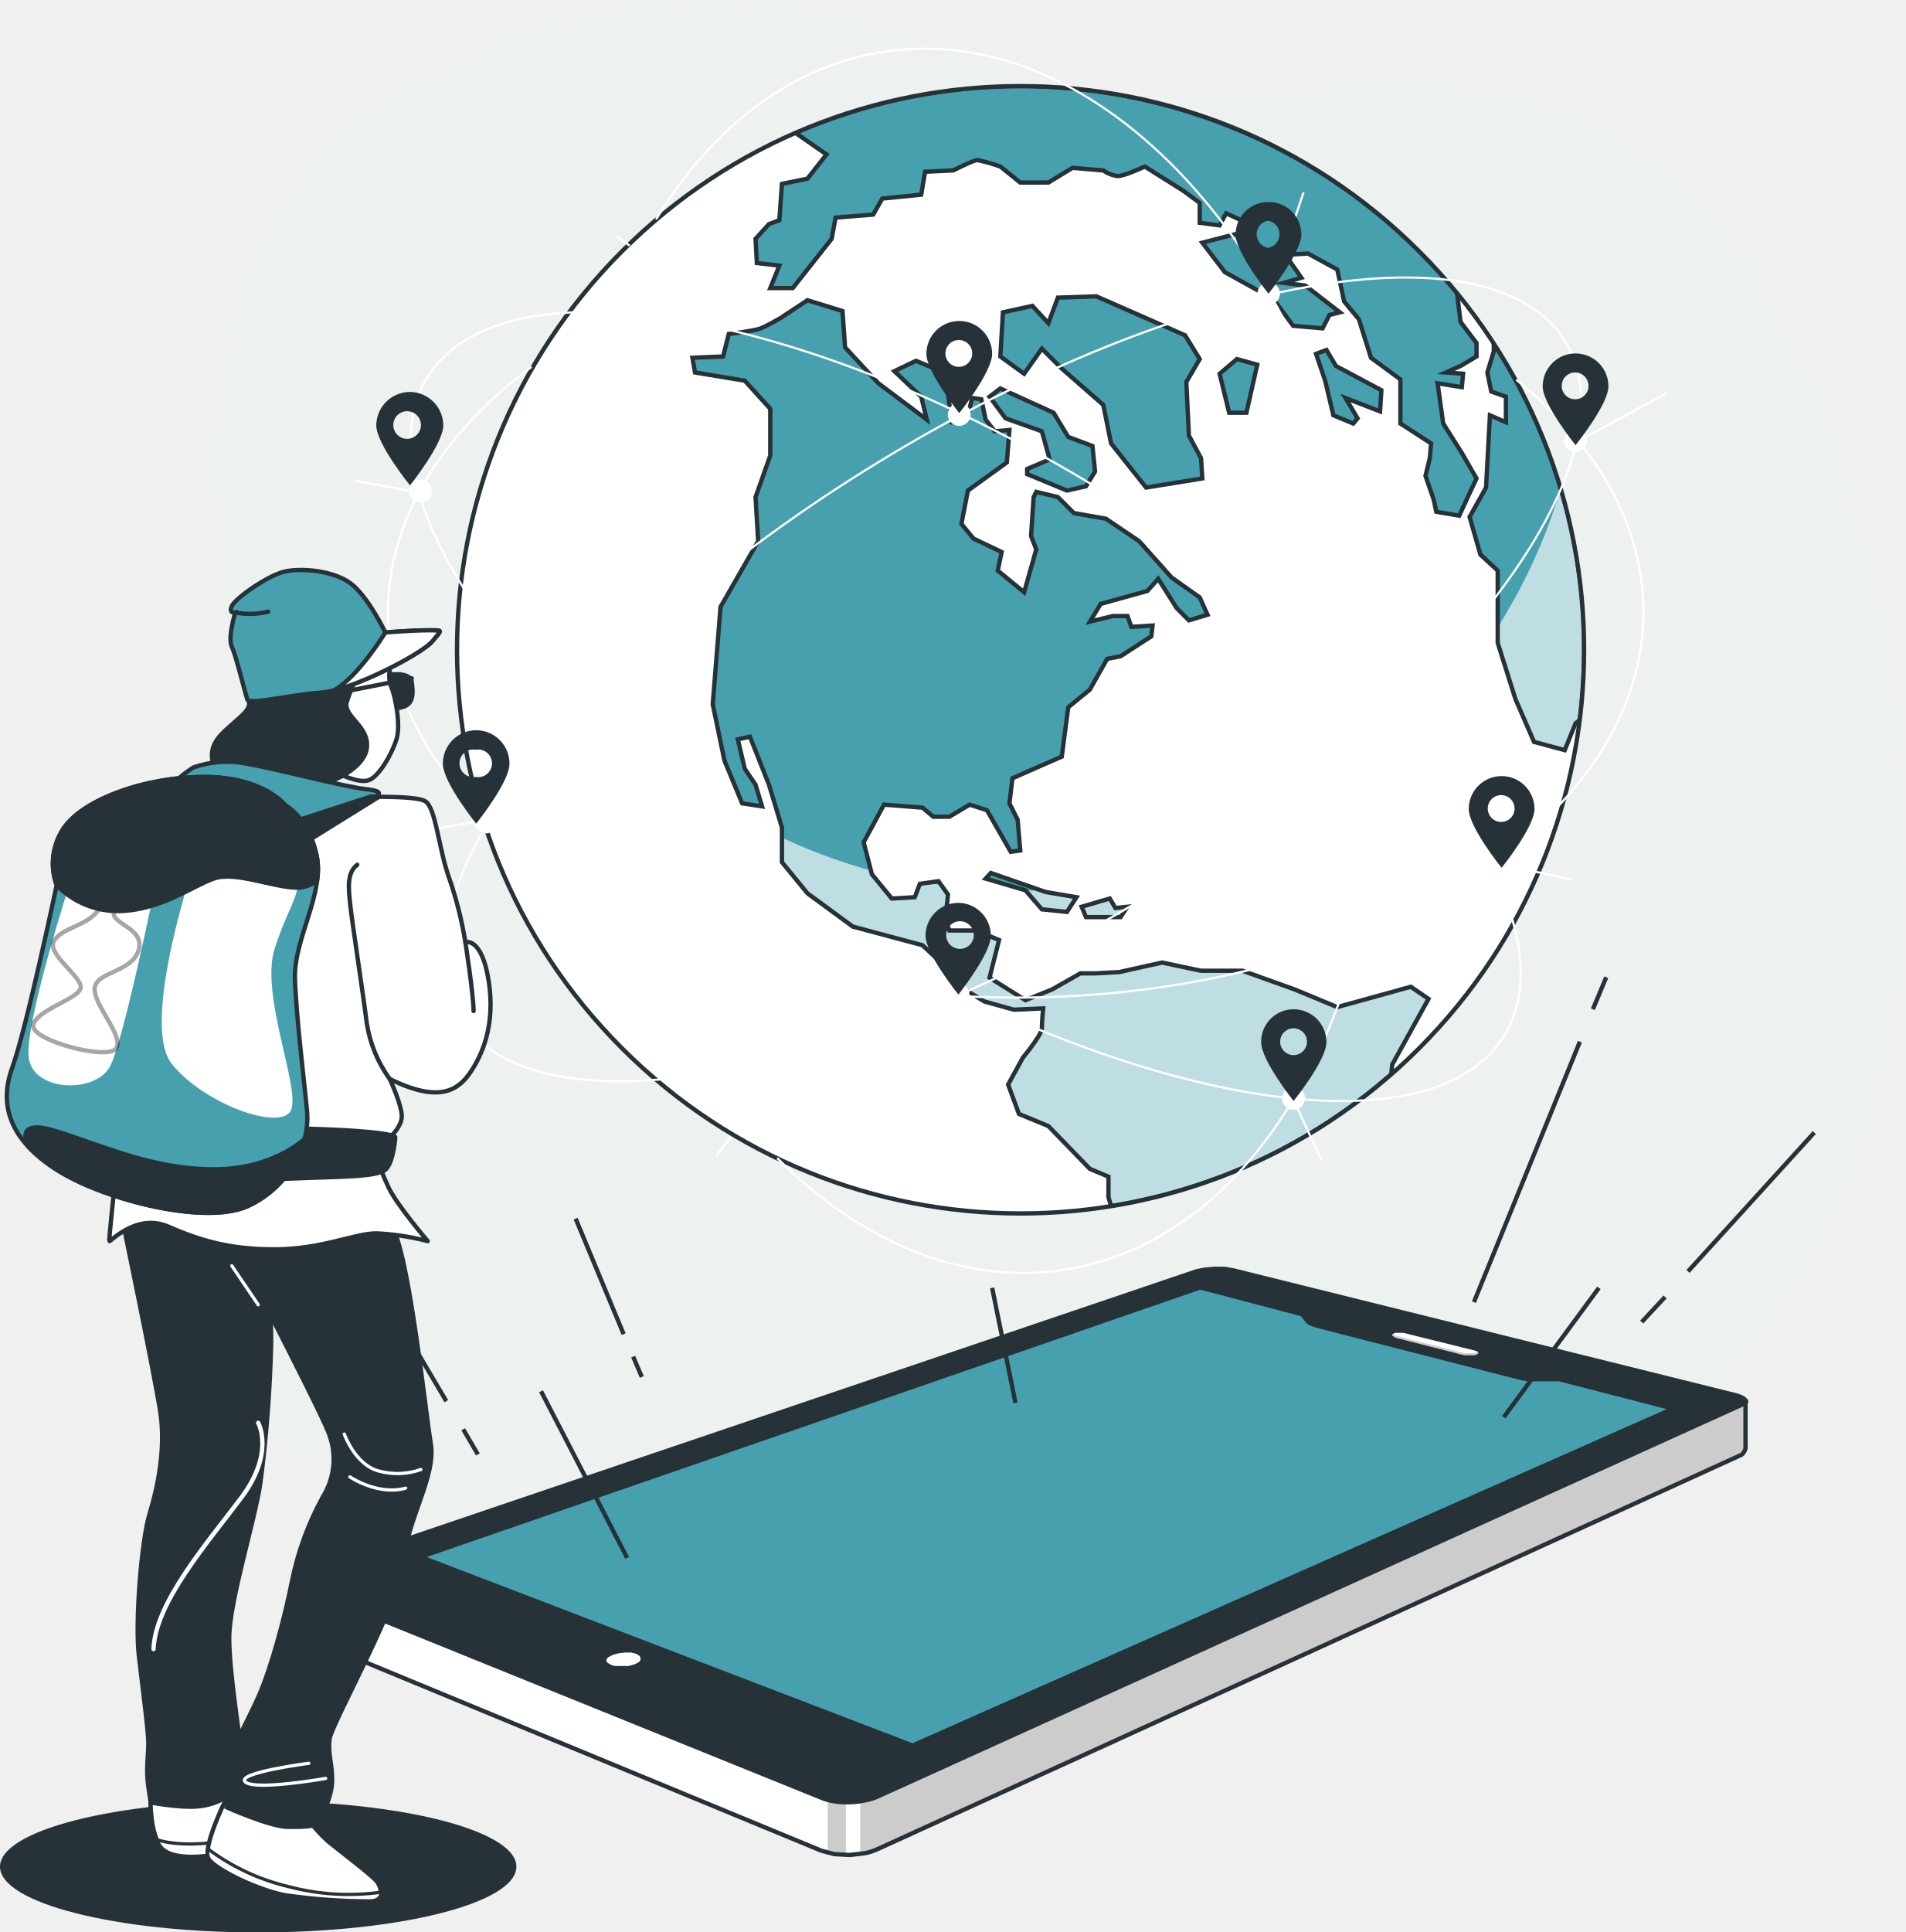
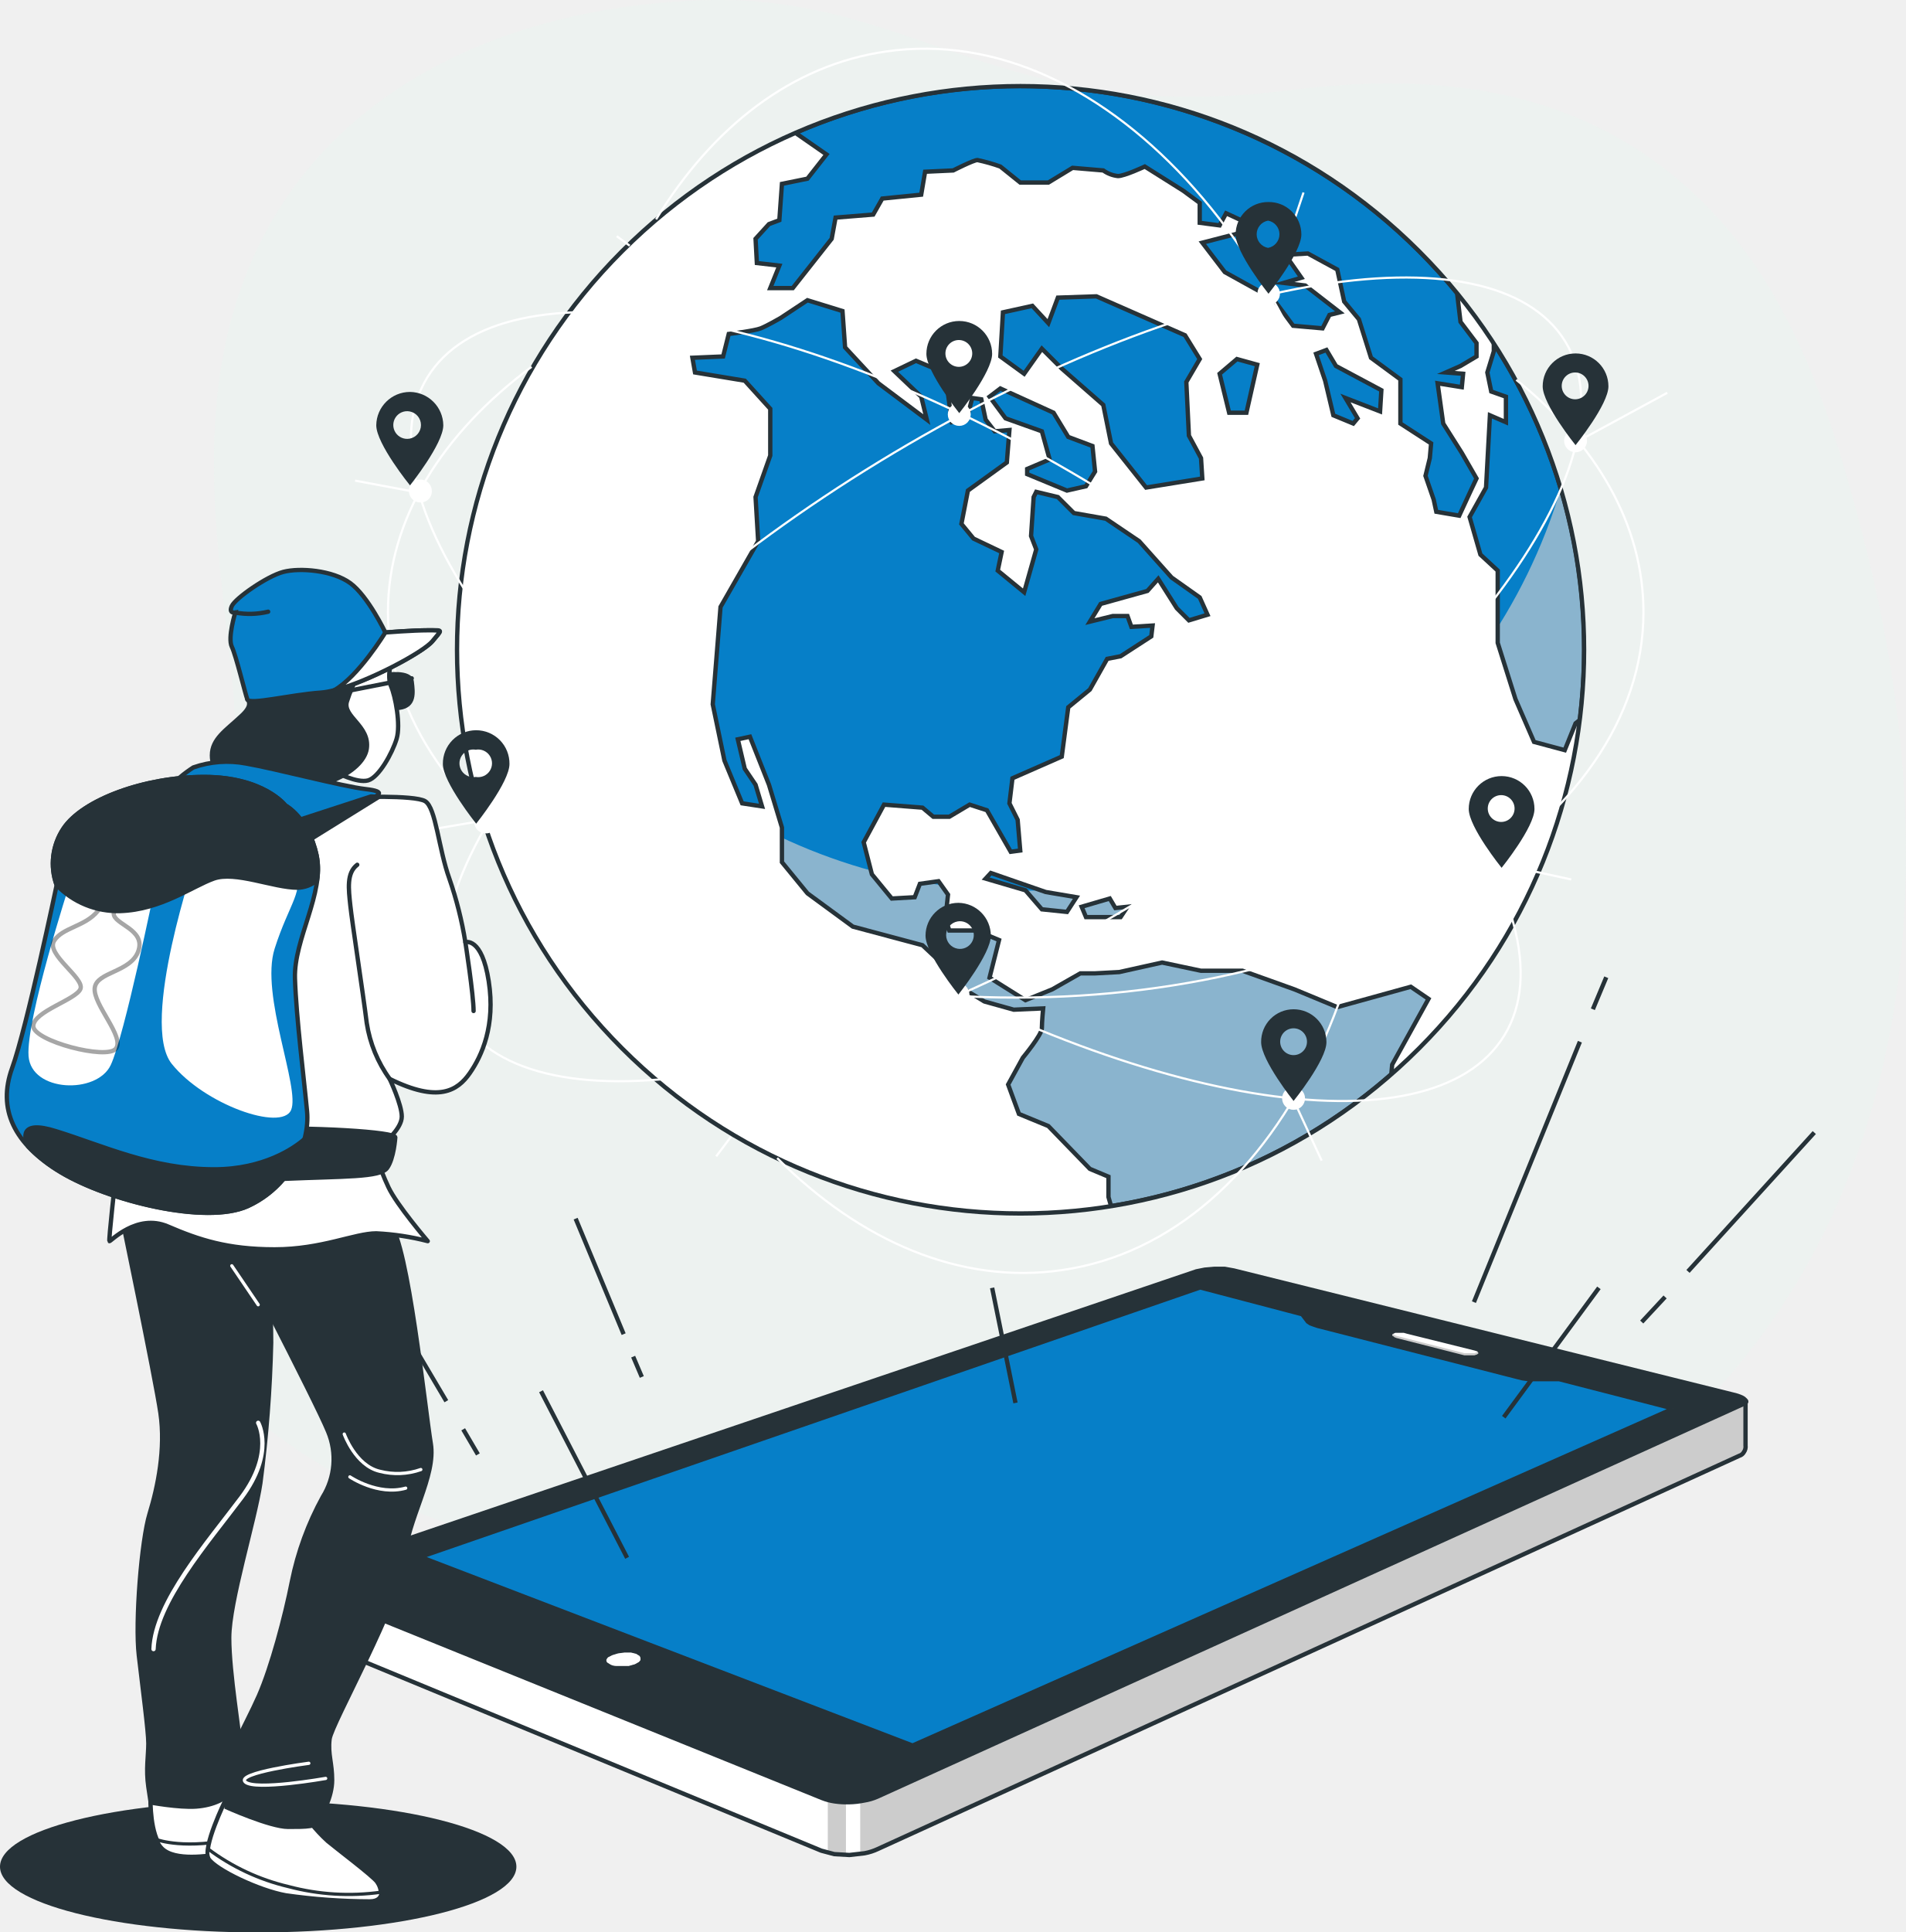
<svg xmlns="http://www.w3.org/2000/svg" viewBox="0 0 440.6 446.6">
  <defs>
-     <style>.cls-1,.cls-12,.cls-15,.cls-17,.cls-18,.cls-3,.cls-7{fill:#fff;}.cls-1,.cls-10,.cls-18,.cls-2,.cls-21,.cls-23,.cls-3{stroke:#263238;}.cls-1,.cls-10,.cls-16,.cls-17,.cls-2{stroke-miterlimit:10;}.cls-13,.cls-2{fill:#46a0ae;}.cls-18,.cls-19,.cls-20,.cls-21,.cls-23,.cls-24,.cls-3{stroke-linecap:round;stroke-linejoin:round;}.cls-4,.cls-5{fill:#edf2f0;}.cls-5{opacity:0.7;}.cls-23,.cls-6{fill:#263238;}.cls-8{clip-path:url(#clip-path);}.cls-9{opacity:0.2;}.cls-10,.cls-16,.cls-19,.cls-20,.cls-21,.cls-24{fill:none;}.cls-11{clip-path:url(#clip-path-2);}.cls-12{opacity:0.86;}.cls-14{clip-path:url(#clip-path-3);}.cls-15{opacity:0.65;}.cls-16,.cls-17,.cls-19,.cls-20{stroke:#fff;}.cls-16,.cls-17{stroke-width:0.5px;}.cls-18,.cls-20{stroke-width:0.75px;}.cls-22{clip-path:url(#clip-path-4);}.cls-24{stroke:#000;opacity:0.35;}</style>
+     <style>.cls-1,.cls-12,.cls-17,.cls-18,.cls-3,.cls-7{fill:#fff;}.cls-1,.cls-10,.cls-18,.cls-2,.cls-21,.cls-23,.cls-3{stroke:#263238;}.cls-1,.cls-10,.cls-16,.cls-17,.cls-2{stroke-miterlimit:10;}.cls-13,.cls-2{fill:#067fc8;}.cls-18,.cls-19,.cls-20,.cls-21,.cls-23,.cls-24,.cls-3{stroke-linecap:round;stroke-linejoin:round;}.cls-4,.cls-5{fill:#edf2f0;}.cls-5{opacity:0.7;}.cls-23,.cls-6{fill:#263238;}.cls-8{clip-path:url(#clip-path);}.cls-9{opacity:0.2;}.cls-10,.cls-16,.cls-19,.cls-20,.cls-21,.cls-24{fill:none;}.cls-11{clip-path:url(#clip-path-2);}.cls-12{opacity:0.86;}.cls-14{clip-path:url(#clip-path-3);}.cls-15{fill:#d1d1d1;opacity:0.65;}.cls-16,.cls-17,.cls-19,.cls-20{stroke:#fff;}.cls-16,.cls-17{stroke-width:0.5px;}.cls-18,.cls-20{stroke-width:0.75px;}.cls-22{clip-path:url(#clip-path-4);}.cls-24{stroke:#000;opacity:0.35;}</style>
    <clipPath id="clip-path" transform="translate(-17.9 -35.4)">
      <path class="cls-1" d="M421.5,369.5v-9.8L299.2,329.9,86.1,401.2v10.2a1.9,1.9,0,0,0,.5,1.4,2.6,2.6,0,0,0,1.4.9l119.8,49.5,3,.8,3.5.2,3.5-.4a12.5,12.5,0,0,0,3.1-1l199.2-90.9a1.7,1.7,0,0,0,1-.8A2.2,2.2,0,0,0,421.5,369.5Z" />
    </clipPath>
    <clipPath id="clip-path-2" transform="translate(-17.9 -35.4)">
      <circle class="cls-1" cx="253.9" cy="185.6" r="130.3" transform="translate(-56.9 233.9) rotate(-45)" />
    </clipPath>
    <clipPath id="clip-path-3" transform="translate(-17.9 -35.4)">
      <path class="cls-2" d="M249.2,125.2l12.3,5.6,3.4,5.6,5.6,2.1.6,5.9-2.1,3.4-4.4,1-9.2-3.8v-1.2l5.2-2.2-1.8-6.5-8.4-3-3.7-5Zm77.9,143-9.9-4.1-12-4.3h-9.6l-9-1.9-9.9,2.2-5.6.3h-3.4l-6.5,3.7-6.2,2.5-8.3-5.2,2.2-8.7-5.3-2.2h-6.2l-.9-2.8.6-5.5-2.2-3.1-4.3.6-1.2,3.1-5.3.3-4.6-5.6-1.9-7.4,4.7-8.7,8.9.7,2.5,2.1h3.7l4.7-2.8,4,1.3,5.5,9.6,2.2-.3-.6-7.1-1.9-3.8.7-5.8,11.4-5,1.5-11.4,5-4.1,4-7.1,3.1-.6,7.1-4.6.3-2.5-4.9.3-.9-2.5h-3.4l-5.3,1.3,2.5-4.1,10.8-3,2.5-2.8L290,176l2.8,2.8,4.3-1.3-1.8-4-6.5-4.6-7.5-8.4-7.7-5.2-7.4-1.3-3.7-3.7-5-1.2-.6,1.2-.6,9,1.2,3.1-2.8,9.9-6.1-5,.9-4.3-6.5-3.1-2.8-3.4,1.5-7.7,9-6.5.6-7.5-3.4.3-2.1-2.7-1-4.7-2.1-.3-1.3,5-3.4.6-1.5-10.8-2.5-1.6-4.3-1.8-5,2.4,6.2,5.9,1.3,5.3L221,124l-7.7-8.3-.6-8.4-8.1-2.5-6.2,4.1s-3.1,1.8-4.6,2.4-7.4,1.3-7.4,1.3l-1.3,5.2-7.1.3.6,3.4,11.5,1.9,5.9,6.5v10.8l-3.4,9.6.6,10.2-8.7,15.2-1.8,22.5,2.7,13,4.1,9.9,4.6.7-1.5-5-2.5-3.7-1.6-6.8,2.8-.6,4.4,11.1,3,9.9v8l5.9,7.2,10.5,7.7,16.1,4.3,5,4.7,3.7,4.9,5.6,3.4,6.8,1.9,6.8-.3s-.3,3.1-.3,4.6-4.4,6.8-4.4,6.8l-3.4,6.2,2.5,6.8,6.8,2.8,9.6,9.9,4.3,1.8v4.7l.6,2.1a128.9,128.9,0,0,0,64.8-30.5l.2-2.2,8.4-15.2-4.1-2.8ZM359.3,146l-3.4-5.9-4.3-6.8-1.3-9.3,5.6.9.3-3.1-4-.3,3.4-1.5,3.7-2.2v-3.1l-3.7-4.9-.8-6.7a130.6,130.6,0,0,0-153-37l7.2,5-4.4,5.6-5.9,1.2-.6,8.4-2.4.9-3.1,3.4.3,5.6,5.2.6L196,102h5.2l9-11.4.9-4.9,8.7-.7,2.1-3.7,9-.9.9-5.3,6.5-.3s4.7-2.4,5.6-2.4a40.7,40.7,0,0,1,5.3,1.5l4.6,3.7h6.5l5.6-3.4,7.1.6a7.1,7.1,0,0,0,3.4,1.3c1.5,0,6.2-2.2,6.2-2.2l8.9,5.6,3.8,2.8v4.6l4.6.6,1.5-2.8,4.1,1.9-.3,2.5-9.3,2.4,5.2,6.8,11.2,6.2,4.6,6.2,6.8.6,1.6-3.1,2.4-.6-8-6.2-5-.6,4.1-1.2-3.7-5.3,5.2-.3,6.8,3.7,1.6,7.4,3.4,4.1,2.8,8.9,6.8,5v10.2l7.1,4.6-.3,3.4-1,4.1,1.9,5.5.6,2.8,5.3.9,2.4-5.2Zm4-31.2v1.8l-1.5,4.9.9,4.4,3.4,1.2V133l-3.7-1.6-.9,16.7-3.8,6.8,2.5,8.7,4,3.7V184l4.1,13,4.3,9.9,7.1,1.9,2.5-6.2,1-.8a143.8,143.8,0,0,0,1-16.2A129.9,129.9,0,0,0,363.3,114.8Zm-71.4-1.9-20.5-9-8.9.3-2.2,5.9-3.7-4-6.8,1.5-.6,10.2,5.5,4,4.1-5.8,4.6,4.6L273,129l1.8,8.9,8.1,10.2,13-2.1-.3-4.7-2.8-5.2-.6-12.4,3.1-5.3Zm16.7,6.8-4.7-1.3-4,3.4,2.2,9h4Zm28.7,5.9L326.8,120l-2.2-3.7-2.4.9,2.1,6.2,1.9,8,4.6,1.9,1-1.2-2.8-4.7,8,3.1ZM247,237.2l-1.2,1.3,9.2,2.7,3.8,4.4,5.8.6,2.2-3.4-7.1-1.2Zm27.5,5.9L268,245l1,2.4h8l1.6-2.4-2.8.3Z" />
    </clipPath>
    <clipPath id="clip-path-4" transform="translate(-17.9 -35.4)">
      <path class="cls-3" d="M98.9,219.7s14.8-.6,17.3.9,3.1,11,5.6,17.9a87.6,87.6,0,0,1,3.7,14.7s3.8-1.3,5.4,9-1.6,17.3-4.4,21.3-7.2,6.9-18.5,1.3c0,0,2.8,5.9,2.8,8.7s-4,6-4,6A386.3,386.3,0,0,1,68,302.3c-19.8.3-23.2-1.6-24.1-4.4s-1.6-46.6-.7-58.5,9.4-20.7,15.7-22.9S98.9,219.7,98.9,219.7Z" />
    </clipPath>
  </defs>
  <g id="Background_Simple" data-name="Background Simple">
    <path class="cls-4" d="M456.4,264.8c4.8-34.3,1.3-69.5-7.1-102.8-7.5-29.8-17-60.4-39.2-81.3C383.3,55.3,349.8,52,315.8,56.3c-67.2,8.5-86.5-22.7-136.2-20.8S86.1,60.1,72.2,106.4s7.8,94.5-2.7,121.9-40.1,54.9-22.7,94.6,55.9,70.9,145,78.4,166.8,11.4,217.4-38.7C436.7,335.4,451.2,301.2,456.4,264.8Z" transform="translate(-17.9 -35.4)" />
    <path class="cls-5" d="M456.4,264.8c4.8-34.3,1.3-69.5-7.1-102.8-7.5-29.8-17-60.4-39.2-81.3C383.3,55.3,349.8,52,315.8,56.3c-67.2,8.5-86.5-22.7-136.2-20.8S86.1,60.1,72.2,106.4s7.8,94.5-2.7,121.9-40.1,54.9-22.7,94.6,55.9,70.9,145,78.4,166.8,11.4,217.4-38.7C436.7,335.4,451.2,301.2,456.4,264.8Z" transform="translate(-17.9 -35.4)" />
    <ellipse class="cls-6" cx="59.7" cy="431.5" rx="59.7" ry="15.2" />
  </g>
  <g id="Device">
    <path class="cls-7" d="M421.5,369.5v-9.8L299.2,329.9,86.1,401.2v10.2a1.9,1.9,0,0,0,.5,1.4,2.6,2.6,0,0,0,1.4.9l119.8,49.5,3,.8,3.5.2,3.5-.4a12.5,12.5,0,0,0,3.1-1l199.2-90.9a1.7,1.7,0,0,0,1-.8A2.2,2.2,0,0,0,421.5,369.5Z" transform="translate(-17.9 -35.4)" />
    <g class="cls-8">
      <path class="cls-9" d="M421.1,371.1a2.2,2.2,0,0,0,.4-1.6v-9.8L299.2,329.9l-82.4,27.6V463.9h1a12.5,12.5,0,0,0,3.1-1l199.2-90.9A1.7,1.7,0,0,0,421.1,371.1Z" transform="translate(-17.9 -35.4)" />
      <path class="cls-9" d="M213.5,464.4V447.9h-4.2v16A12.6,12.6,0,0,0,213.5,464.4Z" transform="translate(-17.9 -35.4)" />
    </g>
    <path class="cls-10" d="M421.5,369.5v-9.8L299.2,329.9,86.1,401.2v10.2a1.9,1.9,0,0,0,.5,1.4,2.6,2.6,0,0,0,1.4.9l119.8,49.5,3,.8,3.5.2,3.5-.4a12.5,12.5,0,0,0,3.1-1l199.2-90.9a1.7,1.7,0,0,0,1-.8A2.2,2.2,0,0,0,421.5,369.5Z" transform="translate(-17.9 -35.4)" />
    <path class="cls-7" d="M358.9,347.4l-15.7-3.9-.7-.2h-2l-.4.2a.2.2,0,0,0,0,.3l.2.2.5.2,15.7,4h2.3l.6-.2.3-.2c0-.1.1-.2,0-.2l-.2-.3-.6-.2" transform="translate(-17.9 -35.4)" />
    <path class="cls-2" d="M404.8,361l-26.4-6.8h-7.1l-1.4-.2-1.2-.3-46.1-11.8-.9-.3-.8-.3-.6-.4-.3-.4-1-1.3L295.4,333,115.1,395.3l113.8,43.6L404.8,361" transform="translate(-17.9 -35.4)" />
    <path class="cls-6" d="M422,358.9a3.5,3.5,0,0,0-1.1-.9,10.3,10.3,0,0,0-2.1-.7L303.3,328.6l-2.2-.4h-2.4l-2.3.2-2,.4L88.8,398.5a6.9,6.9,0,0,0-2.1,1,2.1,2.1,0,0,0-1,1.1.9.9,0,0,0,.1,1.1,3.2,3.2,0,0,0,1.4,1l120.6,48.8a13.2,13.2,0,0,0,3,.8,20,20,0,0,0,3.5.2,19.7,19.7,0,0,0,3.5-.4,12.6,12.6,0,0,0,3.1-.9L421,360.5a2,2,0,0,0,1.1-.8A.8.8,0,0,0,422,358.9Zm-193.1,80L115.1,395.3,295.4,333l23.6,6.1,1,1.3.3.4.6.4.8.3.9.3,46.1,11.8,1.2.3,1.4.2h7.1l26.4,6.8Zm111.2-95.2.4-.2h2l.7.2,15.7,3.9.6.2.2.3c.1,0,0,.1,0,.2l-.3.2-.6.2h-2.3l-15.7-4-.5-.2-.2-.2A.2.2,0,0,1,340.1,343.7ZM165.6,419.5l-.9.5-1.4.4h-2.9a2.8,2.8,0,0,1-1.3-.3l-.8-.5a.8.8,0,0,1-.2-.5,2.1,2.1,0,0,1,.4-.6l1-.5,1.3-.4,1.5-.2h1.5l1.2.3.8.5a1.4,1.4,0,0,1,.2.6C166,419.1,165.8,419.3,165.6,419.5Z" transform="translate(-17.9 -35.4)" />
    <path class="cls-7" d="M165,417.8l-1.2-.3h-1.5l-1.5.2-1.3.4-1,.5a2.1,2.1,0,0,0-.4.6.8.8,0,0,0,.2.5l.8.5a2.8,2.8,0,0,0,1.3.3h2.9l1.4-.4.9-.5c.2-.2.4-.4.4-.6a1.4,1.4,0,0,0-.2-.6l-.8-.5" transform="translate(-17.9 -35.4)" />
  </g>
  <g id="Lines">
    <line class="cls-10" x1="107.1" y1="330.4" x2="110.5" y2="336.2" />
    <line class="cls-10" x1="56.7" y1="245.2" x2="103.2" y2="323.9" />
    <line class="cls-10" x1="146.4" y1="313.6" x2="148.4" y2="318.3" />
    <line class="cls-10" x1="133.1" y1="281.7" x2="144.2" y2="308.4" />
    <line class="cls-10" x1="365.3" y1="240.8" x2="340.8" y2="301" />
    <line class="cls-10" x1="371.4" y1="225.9" x2="368.3" y2="233.3" />
    <line class="cls-10" x1="385" y1="299.8" x2="379.6" y2="305.6" />
    <line class="cls-10" x1="419.5" y1="261.8" x2="390.3" y2="293.9" />
    <line class="cls-10" x1="125.1" y1="321.6" x2="145" y2="360.1" />
    <line class="cls-10" x1="369.7" y1="297.7" x2="347.7" y2="327.6" />
    <line class="cls-10" x1="229.4" y1="297.7" x2="234.8" y2="324.3" />
  </g>
  <g id="Earth_Globe" data-name="Earth Globe">
    <circle class="cls-7" cx="253.9" cy="185.6" r="130.3" transform="translate(-74.8 198.5) rotate(-45)" />
    <g class="cls-11">
      <path class="cls-12" d="M253.9,241.3a130.4,130.4,0,0,1-124.9-93,127.5,127.5,0,0,0-5.5,37.3,130.4,130.4,0,1,0,255.3-37.3A130.5,130.5,0,0,1,253.9,241.3Z" transform="translate(-17.9 -35.4)" />
      <path class="cls-13" d="M249.2,125.2l12.3,5.6,3.4,5.6,5.6,2.1.6,5.9-2.1,3.4-4.4,1-9.2-3.8v-1.2l5.2-2.2-1.8-6.5-8.4-3-3.7-5Zm77.9,143-9.9-4.1-12-4.3h-9.6l-9-1.9-9.9,2.2-5.6.3h-3.4l-6.5,3.7-6.2,2.5-8.3-5.2,2.2-8.7-5.3-2.2h-6.2l-.9-2.8.6-5.5-2.2-3.1-4.3.6-1.2,3.1-5.3.3-4.6-5.6-1.9-7.4,4.7-8.7,8.9.7,2.5,2.1h3.7l4.7-2.8,4,1.3,5.5,9.6,2.2-.3-.6-7.1-1.9-3.8.7-5.8,11.4-5,1.5-11.4,5-4.1,4-7.1,3.1-.6,7.1-4.6.3-2.5-4.9.3-.9-2.5h-3.4l-5.3,1.3,2.5-4.1,10.8-3,2.5-2.8L290,176l2.8,2.8,4.3-1.3-1.8-4-6.5-4.6-7.5-8.4-7.7-5.2-7.4-1.3-3.7-3.7-5-1.2-.6,1.2-.6,9,1.2,3.1-2.8,9.9-6.1-5,.9-4.3-6.5-3.1-2.8-3.4,1.5-7.7,9-6.5.6-7.5-3.4.3-2.1-2.7-1-4.7-2.1-.3-1.3,5-3.4.6-1.5-10.8-2.5-1.6-4.3-1.8-5,2.4,6.2,5.9,1.3,5.3L221,124l-7.7-8.3-.6-8.4-8.1-2.5-6.2,4.1s-3.1,1.8-4.6,2.4-7.4,1.3-7.4,1.3l-1.3,5.2-7.1.3.6,3.4,11.5,1.9,5.9,6.5v10.8l-3.4,9.6.6,10.2-8.7,15.2-1.8,22.5,2.7,13,4.1,9.9,4.6.7-1.5-5-2.5-3.7-1.6-6.8,2.8-.6,4.4,11.1,3,9.9v8l5.9,7.2,10.5,7.7,16.1,4.3,5,4.7,3.7,4.9,5.6,3.4,6.8,1.9,6.8-.3s-.3,3.1-.3,4.6-4.4,6.8-4.4,6.8l-3.4,6.2,2.5,6.8,6.8,2.8,9.6,9.9,4.3,1.8v4.7l.6,2.1a128.9,128.9,0,0,0,64.8-30.5l.2-2.2,8.4-15.2-4.1-2.8ZM359.3,146l-3.4-5.9-4.3-6.8-1.3-9.3,5.6.9.3-3.1-4-.3,3.4-1.5,3.7-2.2v-3.1l-3.7-4.9-.8-6.7a130.6,130.6,0,0,0-153-37l7.2,5-4.4,5.6-5.9,1.2-.6,8.4-2.4.9-3.1,3.4.3,5.6,5.2.6L196,102h5.2l9-11.4.9-4.9,8.7-.7,2.1-3.7,9-.9.9-5.3,6.5-.3s4.7-2.4,5.6-2.4a40.7,40.7,0,0,1,5.3,1.5l4.6,3.7h6.5l5.6-3.4,7.1.6a7.1,7.1,0,0,0,3.4,1.3c1.5,0,6.2-2.2,6.2-2.2l8.9,5.6,3.8,2.8v4.6l4.6.6,1.5-2.8,4.1,1.9-.3,2.5-9.3,2.4,5.2,6.8,11.2,6.2,4.6,6.2,6.8.6,1.6-3.1,2.4-.6-8-6.2-5-.6,4.1-1.2-3.7-5.3,5.2-.3,6.8,3.7,1.6,7.4,3.4,4.1,2.8,8.9,6.8,5v10.2l7.1,4.6-.3,3.4-1,4.1,1.9,5.5.6,2.8,5.3.9,2.4-5.2Zm4-31.2v1.8l-1.5,4.9.9,4.4,3.4,1.2V133l-3.7-1.6-.9,16.7-3.8,6.8,2.5,8.7,4,3.7V184l4.1,13,4.3,9.9,7.1,1.9,2.5-6.2,1-.8a143.8,143.8,0,0,0,1-16.2A129.9,129.9,0,0,0,363.3,114.8Zm-71.4-1.9-20.5-9-8.9.3-2.2,5.9-3.7-4-6.8,1.5-.6,10.2,5.5,4,4.1-5.8,4.6,4.6L273,129l1.8,8.9,8.1,10.2,13-2.1-.3-4.7-2.8-5.2-.6-12.4,3.1-5.3Zm16.7,6.8-4.7-1.3-4,3.4,2.2,9h4Zm28.7,5.9L326.8,120l-2.2-3.7-2.4.9,2.1,6.2,1.9,8,4.6,1.9,1-1.2-2.8-4.7,8,3.1ZM247,237.2l-1.2,1.3,9.2,2.7,3.8,4.4,5.8.6,2.2-3.4-7.1-1.2Zm27.5,5.9L268,245l1,2.4h8l1.6-2.4-2.8.3Z" transform="translate(-17.9 -35.4)" />
      <g class="cls-14">
        <path class="cls-15" d="M253.9,241.3a130.4,130.4,0,0,1-124.9-93,127.5,127.5,0,0,0-5.5,37.3,130.4,130.4,0,1,0,255.3-37.3A130.5,130.5,0,0,1,253.9,241.3Z" transform="translate(-17.9 -35.4)" />
      </g>
      <path class="cls-10" d="M249.2,125.2l12.3,5.6,3.4,5.6,5.6,2.1.6,5.9-2.1,3.4-4.4,1-9.2-3.8v-1.2l5.2-2.2-1.8-6.5-8.4-3-3.7-5Zm77.9,143-9.9-4.1-12-4.3h-9.6l-9-1.9-9.9,2.2-5.6.3h-3.4l-6.5,3.7-6.2,2.5-8.3-5.2,2.2-8.7-5.3-2.2h-6.2l-.9-2.8.6-5.5-2.2-3.1-4.3.6-1.2,3.1-5.3.3-4.6-5.6-1.9-7.4,4.7-8.7,8.9.7,2.5,2.1h3.7l4.7-2.8,4,1.3,5.5,9.6,2.2-.3-.6-7.1-1.9-3.8.7-5.8,11.4-5,1.5-11.4,5-4.1,4-7.1,3.1-.6,7.1-4.6.3-2.5-4.9.3-.9-2.5h-3.4l-5.3,1.3,2.5-4.1,10.8-3,2.5-2.8L290,176l2.8,2.8,4.3-1.3-1.8-4-6.5-4.6-7.5-8.4-7.7-5.2-7.4-1.3-3.7-3.7-5-1.2-.6,1.2-.6,9,1.2,3.1-2.8,9.9-6.1-5,.9-4.3-6.5-3.1-2.8-3.4,1.5-7.7,9-6.5.6-7.5-3.4.3-2.1-2.7-1-4.7-2.1-.3-1.3,5-3.4.6-1.5-10.8-2.5-1.6-4.3-1.8-5,2.4,6.2,5.9,1.3,5.3L221,124l-7.7-8.3-.6-8.4-8.1-2.5-6.2,4.1s-3.1,1.8-4.6,2.4-7.4,1.3-7.4,1.3l-1.3,5.2-7.1.3.6,3.4,11.5,1.9,5.9,6.5v10.8l-3.4,9.6.6,10.2-8.7,15.2-1.8,22.5,2.7,13,4.1,9.9,4.6.7-1.5-5-2.5-3.7-1.6-6.8,2.8-.6,4.4,11.1,3,9.9v8l5.9,7.2,10.5,7.7,16.1,4.3,5,4.7,3.7,4.9,5.6,3.4,6.8,1.9,6.8-.3s-.3,3.1-.3,4.6-4.4,6.8-4.4,6.8l-3.4,6.2,2.5,6.8,6.8,2.8,9.6,9.9,4.3,1.8v4.7l.6,2.1a128.9,128.9,0,0,0,64.8-30.5l.2-2.2,8.4-15.2-4.1-2.8ZM359.3,146l-3.4-5.9-4.3-6.8-1.3-9.3,5.6.9.3-3.1-4-.3,3.4-1.5,3.7-2.2v-3.1l-3.7-4.9-.8-6.7a130.6,130.6,0,0,0-153-37l7.2,5-4.4,5.6-5.9,1.2-.6,8.4-2.4.9-3.1,3.4.3,5.6,5.2.6L196,102h5.2l9-11.4.9-4.9,8.7-.7,2.1-3.7,9-.9.9-5.3,6.5-.3s4.7-2.4,5.6-2.4a40.7,40.7,0,0,1,5.3,1.5l4.6,3.7h6.5l5.6-3.4,7.1.6a7.1,7.1,0,0,0,3.4,1.3c1.5,0,6.2-2.2,6.2-2.2l8.9,5.6,3.8,2.8v4.6l4.6.6,1.5-2.8,4.1,1.9-.3,2.5-9.3,2.4,5.2,6.8,11.2,6.2,4.6,6.2,6.8.6,1.6-3.1,2.4-.6-8-6.2-5-.6,4.1-1.2-3.7-5.3,5.2-.3,6.8,3.7,1.6,7.4,3.4,4.1,2.8,8.9,6.8,5v10.2l7.1,4.6-.3,3.4-1,4.1,1.9,5.5.6,2.8,5.3.9,2.4-5.2Zm4-31.2v1.8l-1.5,4.9.9,4.4,3.4,1.2V133l-3.7-1.6-.9,16.7-3.8,6.8,2.5,8.7,4,3.7V184l4.1,13,4.3,9.9,7.1,1.9,2.5-6.2,1-.8a143.8,143.8,0,0,0,1-16.2A129.9,129.9,0,0,0,363.3,114.8Zm-71.4-1.9-20.5-9-8.9.3-2.2,5.9-3.7-4-6.8,1.5-.6,10.2,5.5,4,4.1-5.8,4.6,4.6L273,129l1.8,8.9,8.1,10.2,13-2.1-.3-4.7-2.8-5.2-.6-12.4,3.1-5.3Zm16.7,6.8-4.7-1.3-4,3.4,2.2,9h4Zm28.7,5.9L326.8,120l-2.2-3.7-2.4.9,2.1,6.2,1.9,8,4.6,1.9,1-1.2-2.8-4.7,8,3.1ZM247,237.2l-1.2,1.3,9.2,2.7,3.8,4.4,5.8.6,2.2-3.4-7.1-1.2Zm27.5,5.9L268,245l1,2.4h8l1.6-2.4-2.8.3Z" transform="translate(-17.9 -35.4)" />
    </g>
    <circle class="cls-10" cx="253.9" cy="185.6" r="130.3" transform="translate(-74.8 198.5) rotate(-45)" />
    <path class="cls-16" d="M368.5,123.2c18.5,14.9,29.4,33.5,29.4,53.7,0,49.2-65,89.1-145.1,89.1s-145.2-39.9-145.2-89.1c0-21.5,12.5-41.3,33.2-56.7" transform="translate(-17.9 -35.4)" />
    <path class="cls-16" d="M169.6,86.1c13.1-21.4,31.4-35.7,53.2-38.8C273.9,39.9,324.4,97,335.6,174.8S314.5,321.7,263.4,329c-23.3,3.4-46.5-6.6-65.8-25.9" transform="translate(-17.9 -35.4)" />
    <ellipse class="cls-16" cx="241.3" cy="198.8" rx="59" ry="145.9" transform="translate(-72.1 265.7) rotate(-58.6)" />
    <ellipse class="cls-16" cx="252" cy="192.3" rx="149.8" ry="59" transform="translate(-81.2 124.2) rotate(-31.4)" />
    <path class="cls-17" d="M313.6,103.3a2.4,2.4,0,0,0-2.4-2.4,2.3,2.3,0,0,0-2.3,2.4,2.3,2.3,0,0,0,2.3,2.3A2.3,2.3,0,0,0,313.6,103.3Z" transform="translate(-17.9 -35.4)" />
    <path class="cls-17" d="M340,201.4a2.4,2.4,0,0,0-4.8,0,2.4,2.4,0,1,0,4.8,0Z" transform="translate(-17.9 -35.4)" />
    <path class="cls-17" d="M334.7,251.3a2.4,2.4,0,1,0-2.4,2.4A2.4,2.4,0,0,0,334.7,251.3Z" transform="translate(-17.9 -35.4)" />
    <path class="cls-17" d="M319.4,289.3a2.4,2.4,0,1,0-2.4,2.4A2.4,2.4,0,0,0,319.4,289.3Z" transform="translate(-17.9 -35.4)" />
    <path class="cls-17" d="M365.1,235.2a2.4,2.4,0,1,0-2.4,2.4A2.4,2.4,0,0,0,365.1,235.2Z" transform="translate(-17.9 -35.4)" />
    <path class="cls-17" d="M241.8,265.3a2.4,2.4,0,1,0-2.3,2.4A2.3,2.3,0,0,0,241.8,265.3Z" transform="translate(-17.9 -35.4)" />
    <path class="cls-17" d="M132.6,225.4a2.4,2.4,0,1,0-2.4,2.4A2.3,2.3,0,0,0,132.6,225.4Z" transform="translate(-17.9 -35.4)" />
    <path class="cls-17" d="M151,200.6a2.3,2.3,0,0,0-2.3-2.3,2.3,2.3,0,0,0-2.4,2.3,2.4,2.4,0,0,0,2.4,2.4A2.3,2.3,0,0,0,151,200.6Z" transform="translate(-17.9 -35.4)" />
    <path class="cls-17" d="M242.1,131.2a2.4,2.4,0,0,0-4.8,0,2.4,2.4,0,0,0,4.8,0Z" transform="translate(-17.9 -35.4)" />
    <path class="cls-17" d="M384.6,137.3a2.4,2.4,0,1,0-2.4,2.4A2.4,2.4,0,0,0,384.6,137.3Z" transform="translate(-17.9 -35.4)" />
    <path class="cls-17" d="M117.5,148.9a2.4,2.4,0,1,0-2.3,2.4A2.3,2.3,0,0,0,117.5,148.9Z" transform="translate(-17.9 -35.4)" />
    <line class="cls-16" x1="366.7" y1="101" x2="385.5" y2="90.8" />
    <line class="cls-16" x1="94.9" y1="113.5" x2="82.1" y2="111.1" />
    <line class="cls-16" x1="130.8" y1="162.9" x2="130.8" y2="140.3" />
    <line class="cls-16" x1="109.9" y1="190" x2="90.5" y2="193.3" />
    <line class="cls-16" x1="221" y1="232.2" x2="219.2" y2="242.7" />
    <line class="cls-16" x1="300" y1="256.2" x2="305.6" y2="268.3" />
    <line class="cls-16" x1="347.2" y1="199.8" x2="363.3" y2="203.3" />
    <line class="cls-16" x1="312.5" y1="214.2" x2="296.9" y2="199.1" />
    <line class="cls-16" x1="294.3" y1="65.7" x2="301.4" y2="44.5" />
    <line class="cls-16" x1="142.6" y1="54.6" x2="145.6" y2="56.8" />
    <line class="cls-16" x1="165.6" y1="267.3" x2="169" y2="262.8" />
  </g>
  <g id="Layer_6" data-name="Layer 6">
    <path class="cls-6" d="M239.7,109.6a7.6,7.6,0,0,0-7.6,7.6c0,4.2,7.6,13.7,7.6,13.7s7.6-9.5,7.6-13.7A7.6,7.6,0,0,0,239.7,109.6Zm-.1,10.6a3.1,3.1,0,0,1-3.1-3.1,3.1,3.1,0,0,1,6.2,0A3.1,3.1,0,0,1,239.6,120.2Z" transform="translate(-17.9 -35.4)" />
    <path class="cls-6" d="M311.2,82.1a7.5,7.5,0,0,0-7.6,7.5c0,4.2,7.6,13.7,7.6,13.7s7.6-9.5,7.6-13.7A7.5,7.5,0,0,0,311.2,82.1Zm-.1,10.6a3.2,3.2,0,0,1,0-6.3,3.2,3.2,0,0,1,0,6.3Z" transform="translate(-17.9 -35.4)" />
    <path class="cls-6" d="M382.2,117.1a7.6,7.6,0,0,0-7.6,7.6c0,4.2,7.6,13.6,7.6,13.6s7.6-9.4,7.6-13.6A7.6,7.6,0,0,0,382.2,117.1Zm-.1,10.6a3.1,3.1,0,1,1,3.1-3.1A3.1,3.1,0,0,1,382.1,127.7Z" transform="translate(-17.9 -35.4)" />
    <path class="cls-6" d="M365.1,214.8a7.6,7.6,0,0,0-7.6,7.6c0,4.2,7.6,13.6,7.6,13.6s7.6-9.4,7.6-13.6A7.6,7.6,0,0,0,365.1,214.8Zm-.1,10.6a3.1,3.1,0,1,1,3.1-3.1A3.1,3.1,0,0,1,365,225.4Z" transform="translate(-17.9 -35.4)" />
    <path class="cls-6" d="M239.5,244.1a7.6,7.6,0,0,0-7.6,7.6c0,4.2,7.6,13.6,7.6,13.6s7.5-9.4,7.5-13.6A7.6,7.6,0,0,0,239.5,244.1Zm-.2,10.6a3.2,3.2,0,0,1,0-6.3,3.2,3.2,0,1,1,0,6.3Z" transform="translate(-17.9 -35.4)" />
    <path class="cls-6" d="M317,268.7a7.5,7.5,0,0,0-7.5,7.6c0,4.2,7.5,13.6,7.5,13.6s7.6-9.4,7.6-13.6A7.6,7.6,0,0,0,317,268.7Zm-.1,10.6a3.1,3.1,0,1,1,3.2-3.1A3.1,3.1,0,0,1,316.9,279.3Z" transform="translate(-17.9 -35.4)" />
    <path class="cls-6" d="M112.7,126a7.8,7.8,0,0,0-7.8,7.7c0,4.3,7.8,13.9,7.8,13.9s7.7-9.6,7.7-13.9A7.8,7.8,0,0,0,112.7,126Zm-.1,10.8a3.2,3.2,0,1,1,0-6.3,3.2,3.2,0,0,1,0,6.3Z" transform="translate(-17.9 -35.4)" />
    <path class="cls-6" d="M128,204.2a7.7,7.7,0,0,0-7.7,7.8c0,4.2,7.7,13.8,7.7,13.8s7.7-9.6,7.7-13.8A7.7,7.7,0,0,0,128,204.2Zm-.1,10.8a3.2,3.2,0,1,1,0-6.3,3.2,3.2,0,1,1,0,6.3Z" transform="translate(-17.9 -35.4)" />
  </g>
  <g id="Layer_5" data-name="Layer 5">
    <path class="cls-3" d="M52.7,451.3s-.2,8.3,2.7,11.3,10.8,1.6,13,1.4,5.4-3.5,5.1-7.1a80.1,80.1,0,0,0-1.9-9.7S67.6,452.4,52.7,451.3Z" transform="translate(-17.9 -35.4)" />
    <path class="cls-18" d="M72.8,460.3c-12,2.8-18.5.4-18.5.4h-.1a5.2,5.2,0,0,0,1.2,1.9c3,3,10.8,1.6,13,1.4S71.7,462.3,72.8,460.3Z" transform="translate(-17.9 -35.4)" />
    <path class="cls-6" d="M45.1,314.5s8.2,39.4,9.4,47.6S53.9,379,52,385.2s-3.4,25.1-2.5,32.9,2.2,17.5,2.2,20.3-.6,6,0,10.1l.6,4s6.9,1.3,11,1,7.5-1.9,8.7-4.1,1.9-7.5,1.9-10.3-2.5-16.9-2.5-25.1,5.9-26.9,7.2-35.7a305.4,305.4,0,0,0,2.5-32.5c0-6.9-.6-16,0-16.9s1.3-12.8,1.3-12.8A112.6,112.6,0,0,1,63,314.8C53.6,313.3,49.5,312,45.1,314.5Z" transform="translate(-17.9 -35.4)" />
    <path class="cls-19" d="M77.6,364.3s3.9,6.9-3.9,17.3-19.9,24.2-20.3,35" transform="translate(-17.9 -35.4)" />
    <path class="cls-3" d="M70,451.6s-5.4,11-3.8,13.4,11.6,7.3,17.8,8.4a138.3,138.3,0,0,0,19.4,1.4c3.5,0,2.7-3,1.7-4.4s-9.5-7.8-11.4-9.4a34.4,34.4,0,0,1-4-4.3S73.2,451.3,70,451.6Z" transform="translate(-17.9 -35.4)" />
    <path class="cls-18" d="M84.6,471.5A50.1,50.1,0,0,1,66,462.8a3.6,3.6,0,0,0,.2,2.2c1.6,2.5,11.6,7.3,17.8,8.4a138.3,138.3,0,0,0,19.4,1.4c2,0,2.6-1,2.6-2A54.1,54.1,0,0,1,84.6,471.5Z" transform="translate(-17.9 -35.4)" />
    <path class="cls-6" d="M69.2,318.6s21.3,41,24.1,47.9a16,16,0,0,1-1.2,14.7,69.3,69.3,0,0,0-7.2,19.7c-1.6,8.1-4.7,19.7-7.6,26.3s-9,17.2-8.4,19.4a49,49,0,0,1,.9,6.9s10.4,4.7,14.7,4.7,6.9,0,7.6-1.6,3.1-5.6,3.1-9.7-1-6-.6-9.4,16.5-31.9,17.2-41.3,7.5-19.4,6.2-27.2-5.3-46.4-9.4-50.7S69.2,318.6,69.2,318.6Z" transform="translate(-17.9 -35.4)" />
    <line class="cls-20" x1="59.7" y1="301.6" x2="53.6" y2="292.6" />
    <path class="cls-20" d="M97.5,366.9s2.6,7.3,8.2,8.6a16.3,16.3,0,0,0,9.5-.4" transform="translate(-17.9 -35.4)" />
    <path class="cls-20" d="M98.8,376.8s6.5,4.4,12.9,2.6" transform="translate(-17.9 -35.4)" />
    <path class="cls-20" d="M89.3,443s-16.9,2.2-14.7,4.3,18.6-.8,18.6-.8" transform="translate(-17.9 -35.4)" />
    <path class="cls-7" d="M45.1,302.9a11.6,11.6,0,0,1-.1,1.3c-.5,4.3-2,17.9-1.8,18.1s6.3-6.5,13.5-3.4,13.8,5.3,24.7,5.3,18.5-3.7,23.5-3.7a58.6,58.6,0,0,1,11.9,1.8s-7.2-8.4-9.1-12.5a56.5,56.5,0,0,1-2.8-7.2s-26.9,0-40.7.6S45.1,302.9,45.1,302.9Z" transform="translate(-17.9 -35.4)" />
    <path class="cls-21" d="M45.1,302.9a11.6,11.6,0,0,1-.1,1.3c-.5,4.3-2,17.9-1.8,18.1s6.3-6.5,13.5-3.4,13.8,5.3,24.7,5.3,18.5-3.7,23.5-3.7a58.6,58.6,0,0,1,11.9,1.8s-7.2-8.4-9.1-12.5a56.5,56.5,0,0,1-2.8-7.2s-26.9,0-40.7.6S45.1,302.9,45.1,302.9Z" transform="translate(-17.9 -35.4)" />
    <path class="cls-7" d="M98.9,219.7s14.8-.6,17.3.9,3.1,11,5.6,17.9a87.6,87.6,0,0,1,3.7,14.7s3.8-1.3,5.4,9-1.6,17.3-4.4,21.3-7.2,6.9-18.5,1.3c0,0,2.8,5.9,2.8,8.7s-4,6-4,6A386.3,386.3,0,0,1,68,302.3c-19.8.3-23.2-1.6-24.1-4.4s-1.6-46.6-.7-58.5,9.4-20.7,15.7-22.9S98.9,219.7,98.9,219.7Z" transform="translate(-17.9 -35.4)" />
    <g class="cls-22">
      <path class="cls-21" d="M125.5,253.2s1.9,12.2,1.9,15.9" transform="translate(-17.9 -35.4)" />
    </g>
    <path class="cls-21" d="M98.9,219.7s14.8-.6,17.3.9,3.1,11,5.6,17.9a87.6,87.6,0,0,1,3.7,14.7s3.8-1.3,5.4,9-1.6,17.3-4.4,21.3-7.2,6.9-18.5,1.3c0,0,2.8,5.9,2.8,8.7s-4,6-4,6A386.3,386.3,0,0,1,68,302.3c-19.8.3-23.2-1.6-24.1-4.4s-1.6-46.6-.7-58.5,9.4-20.7,15.7-22.9S98.9,219.7,98.9,219.7Z" transform="translate(-17.9 -35.4)" />
    <path class="cls-23" d="M107.2,191.4s5.6-.9,5.9,1.6.7,5.5-2.8,6S106,194.2,107.2,191.4Z" transform="translate(-17.9 -35.4)" />
    <path class="cls-3" d="M108.5,187.7s-1.2,4-.2,6.3,2.3,8.9,1.3,12.2-4.1,8.9-6.6,9.6-7.4-1.8-8.2-2.3,4.6-6.3,1.8-7.6-3.8-9.9-1.5-12.7a18.6,18.6,0,0,1,6.3-4.3Z" transform="translate(-17.9 -35.4)" />
    <path class="cls-23" d="M75.1,197.1a.9.9,0,0,1,.4.8c.1.7-.3,1.7-2,3.2-3.3,3.1-6.6,5.1-6.6,8.9s2.1,3.5,13,6.6,22-2.8,22.8-8.1-5.6-7.4-4.6-10.9a31.5,31.5,0,0,1,2.8-6.4s-10.6,3.1-15.4,3.1S74.6,196.2,75.1,197.1Z" transform="translate(-17.9 -35.4)" />
    <path class="cls-2" d="M72.3,177s-1.8,5.8-.8,7.9,3.1,10.9,3.6,12.2,9.9-1.1,17-1.6,23.5-9.1,25.8-11.9,2.6-2.5-1-2.5-9.9.5-9.9.5-4-8.4-8.1-11.4-11.7-3.6-15.5-2.6-11.1,6.1-11.9,7.9S72.3,177,72.3,177Z" transform="translate(-17.9 -35.4)" />
    <path class="cls-3" d="M95.1,195c8-2,20.8-8.9,22.8-11.4s2.6-2.5-1-2.5-9.9.5-9.9.5S100.8,191.8,95.1,195Z" transform="translate(-17.9 -35.4)" />
    <path class="cls-21" d="M72.3,177a18.3,18.3,0,0,0,7.6-.2" transform="translate(-17.9 -35.4)" />
    <line class="cls-21" x1="79.5" y1="159.9" x2="95.2" y2="156.8" />
    <path class="cls-2" d="M62.6,212.8a23.6,23.6,0,0,1,12.2-.9c6.9,1.2,22.3,5.3,27.6,5.9s3.1,1.6-1,3.1-11.8,6.3-16.2,7.9-22.9-3.8-26.9-6.6S58.3,215.6,62.6,212.8Z" transform="translate(-17.9 -35.4)" />
    <path class="cls-21" d="M108,284.8a29.7,29.7,0,0,1-5.3-12.9c-.9-7.2-3.4-23.4-3.8-27.2s-.9-7.5,1.6-9.4" transform="translate(-17.9 -35.4)" />
    <path class="cls-23" d="M109.3,298.3s-.3,4.9-1.9,7.1-10,1.9-23.8,2.5a232.8,232.8,0,0,1-36.3-1.2c-6.3-1-2.5-8.8-1.9-11.3s9.1,1.6,27.3,1S109.3,297.1,109.3,298.3Z" transform="translate(-17.9 -35.4)" />
    <polygon class="cls-23" points="68.3 189.8 85.8 184.1 87.6 184.2 70.2 195 68.3 189.8" />
    <path class="cls-2" d="M83.9,221.6s-5-6.6-18.8-6.6S37,220.3,32.6,226.9A14.6,14.6,0,0,0,31,240s-6.9,32.9-10.3,42.3S21,299.8,32,306.4s33.5,12.2,43.2,7.8,14.4-14.4,13.7-21.9-2.5-21.6-2.8-30.7,6.9-19.7,5-28.5S83.9,221.6,83.9,221.6Z" transform="translate(-17.9 -35.4)" />
    <path class="cls-23" d="M67.4,305.7c-14.3,0-25.8-5.5-36.5-8.8-8.8-2.8-7.3,1.8-6.5,3.5a34.7,34.7,0,0,0,7.6,6c10.9,6.5,33.5,12.2,43.2,7.8a23.9,23.9,0,0,0,13-15.4C85.9,300.8,78.9,305.7,67.4,305.7Z" transform="translate(-17.9 -35.4)" />
    <path class="cls-7" d="M63.3,233.4s-13.2,38.5-5.7,47.9S83,297,85.2,292s-7.2-26.6-3.8-37.3,7.2-13.7,4.4-18.4S67.6,226.6,63.3,233.4Z" transform="translate(-17.9 -35.4)" />
    <path class="cls-7" d="M53.6,241s-6.9,33.8-10.1,40.6-18.4,6.3-19-2.1,9.3-39.2,9.7-40.4S53.6,241,53.6,241Z" transform="translate(-17.9 -35.4)" />
    <path class="cls-24" d="M39,239.3s4.4,3.1,1.5,6.7-8.2,3.8-10.1,6.9,7.1,8.6,6.1,11.1-10.9,5.2-10.9,8.6,17,7.9,19.1,5.2-5.3-10.2-4.9-14,8.4-3.6,10.1-8.6-5.7-6.1-5.7-8.6,5.1-6.2,5.1-6.2" transform="translate(-17.9 -35.4)" />
    <path class="cls-23" d="M83.9,221.6s-5-6.6-18.8-6.6S37,220.3,32.6,226.9A14.6,14.6,0,0,0,31,240a19.6,19.6,0,0,0,14.7,6c9.4-.3,16.6-5.7,21.6-7.5s13.8,2.1,19.4,2.1a7.2,7.2,0,0,0,4.5-1.7,16.1,16.1,0,0,0-.1-5.8C89.2,224.4,83.9,221.6,83.9,221.6Z" transform="translate(-17.9 -35.4)" />
  </g>
</svg>
